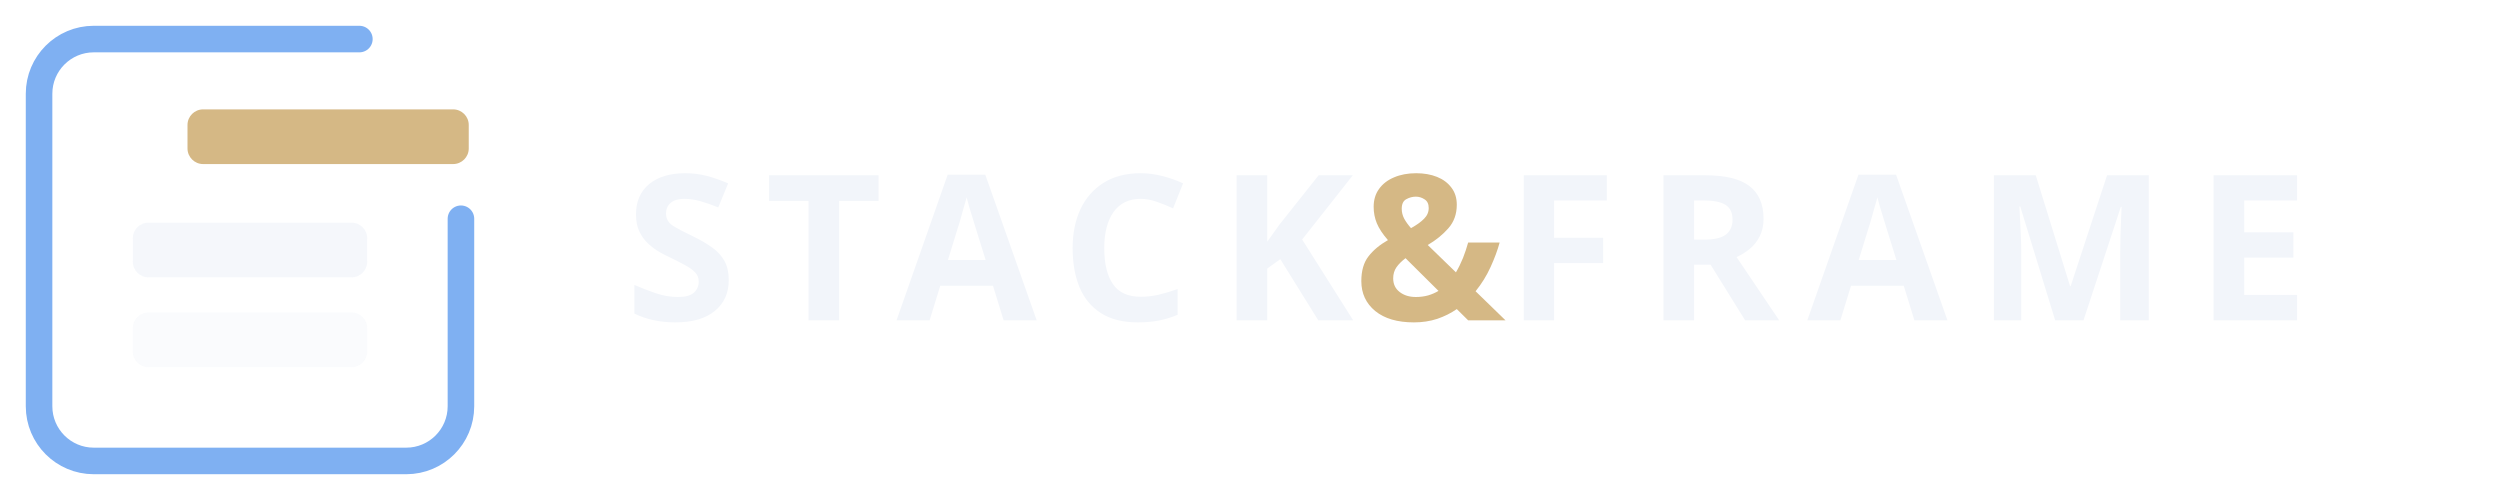
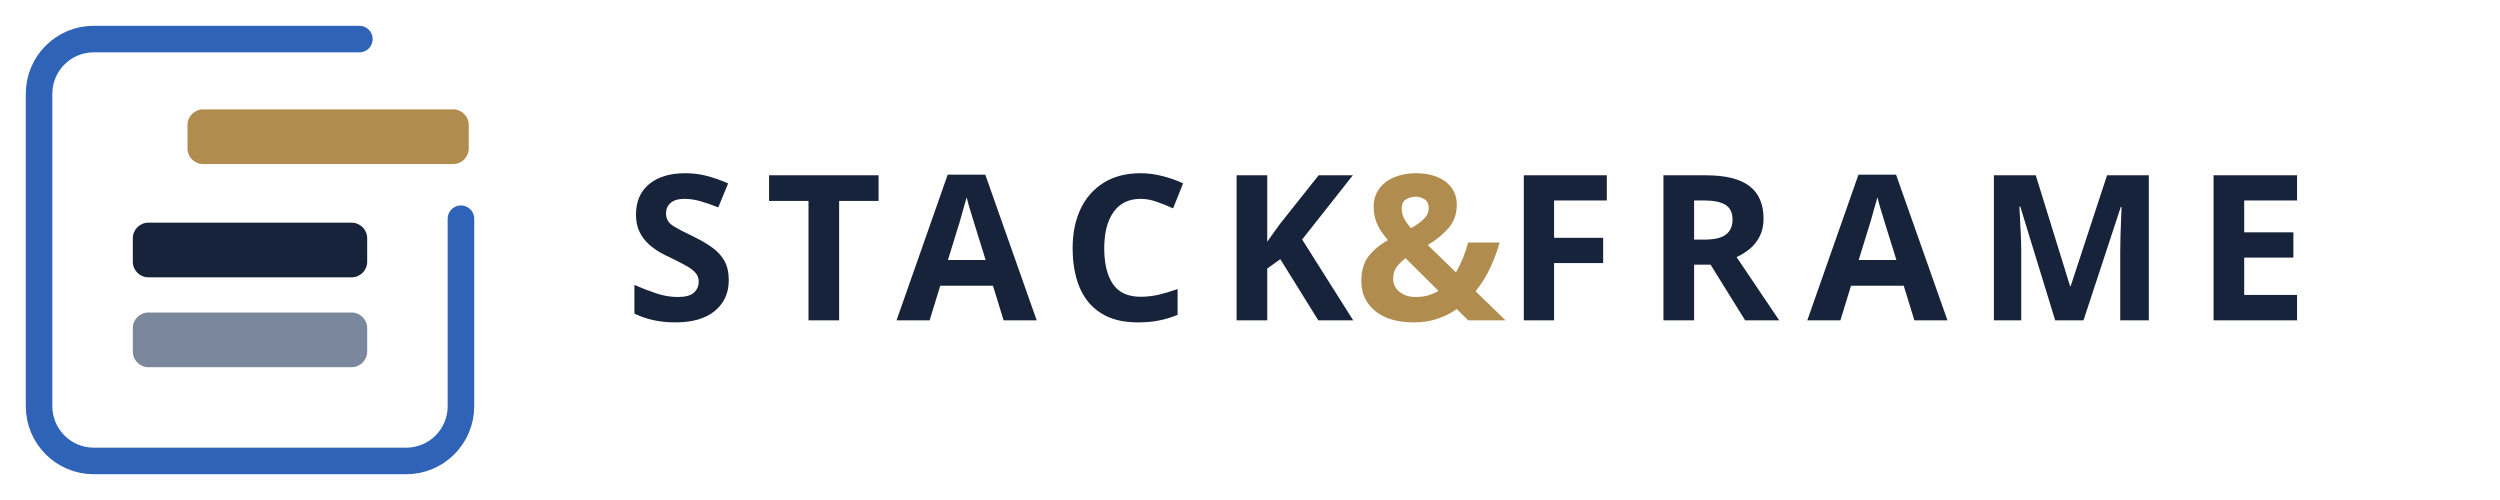
<svg xmlns="http://www.w3.org/2000/svg" width="640" height="128" viewBox="0 0 320 64" fill="none">
-   <path d="M46 5 H12 A7 7 0 0 0 5 12 V52 A7 7 0 0 0 12 59 H52 A7 7 0 0 0 59 52 V28" stroke="#7FB0F2" stroke-width="3.4" stroke-linecap="round" />
-   <rect x="17" y="40" width="30" height="7" rx="2" fill="#F2F5FA" opacity="0.42" />
-   <rect x="17" y="28.5" width="30" height="7" rx="2" fill="#F2F5FA" opacity="0.78" />
-   <rect x="24" y="14" width="36" height="7" rx="2" fill="#D5B885" />
-   <text x="80" y="41" font-family="Space Grotesk, sans-serif" font-weight="700" font-size="26" letter-spacing="3.6" fill="#F2F5FA">STACK<tspan fill="#D5B885">&amp;</tspan>FRAME</text>
+   <path d="M46 5 H12 A7 7 0 0 0 5 12 V52 A7 7 0 0 0 12 59 H52 A7 7 0 0 0 59 52 V28" stroke="#2E63B8" stroke-width="3.4" stroke-linecap="round" />
+   <rect x="17" y="40" width="30" height="7" rx="2" fill="#7A879C" />
+   <rect x="17" y="28.5" width="30" height="7" rx="2" fill="#16233A" />
+   <rect x="24" y="14" width="36" height="7" rx="2" fill="#B08D4F" />
+   <text x="80" y="41" font-family="Space Grotesk, sans-serif" font-weight="700" font-size="26" letter-spacing="3.6" fill="#16233A">STACK<tspan fill="#B08D4F">&amp;</tspan>FRAME</text>
</svg>
